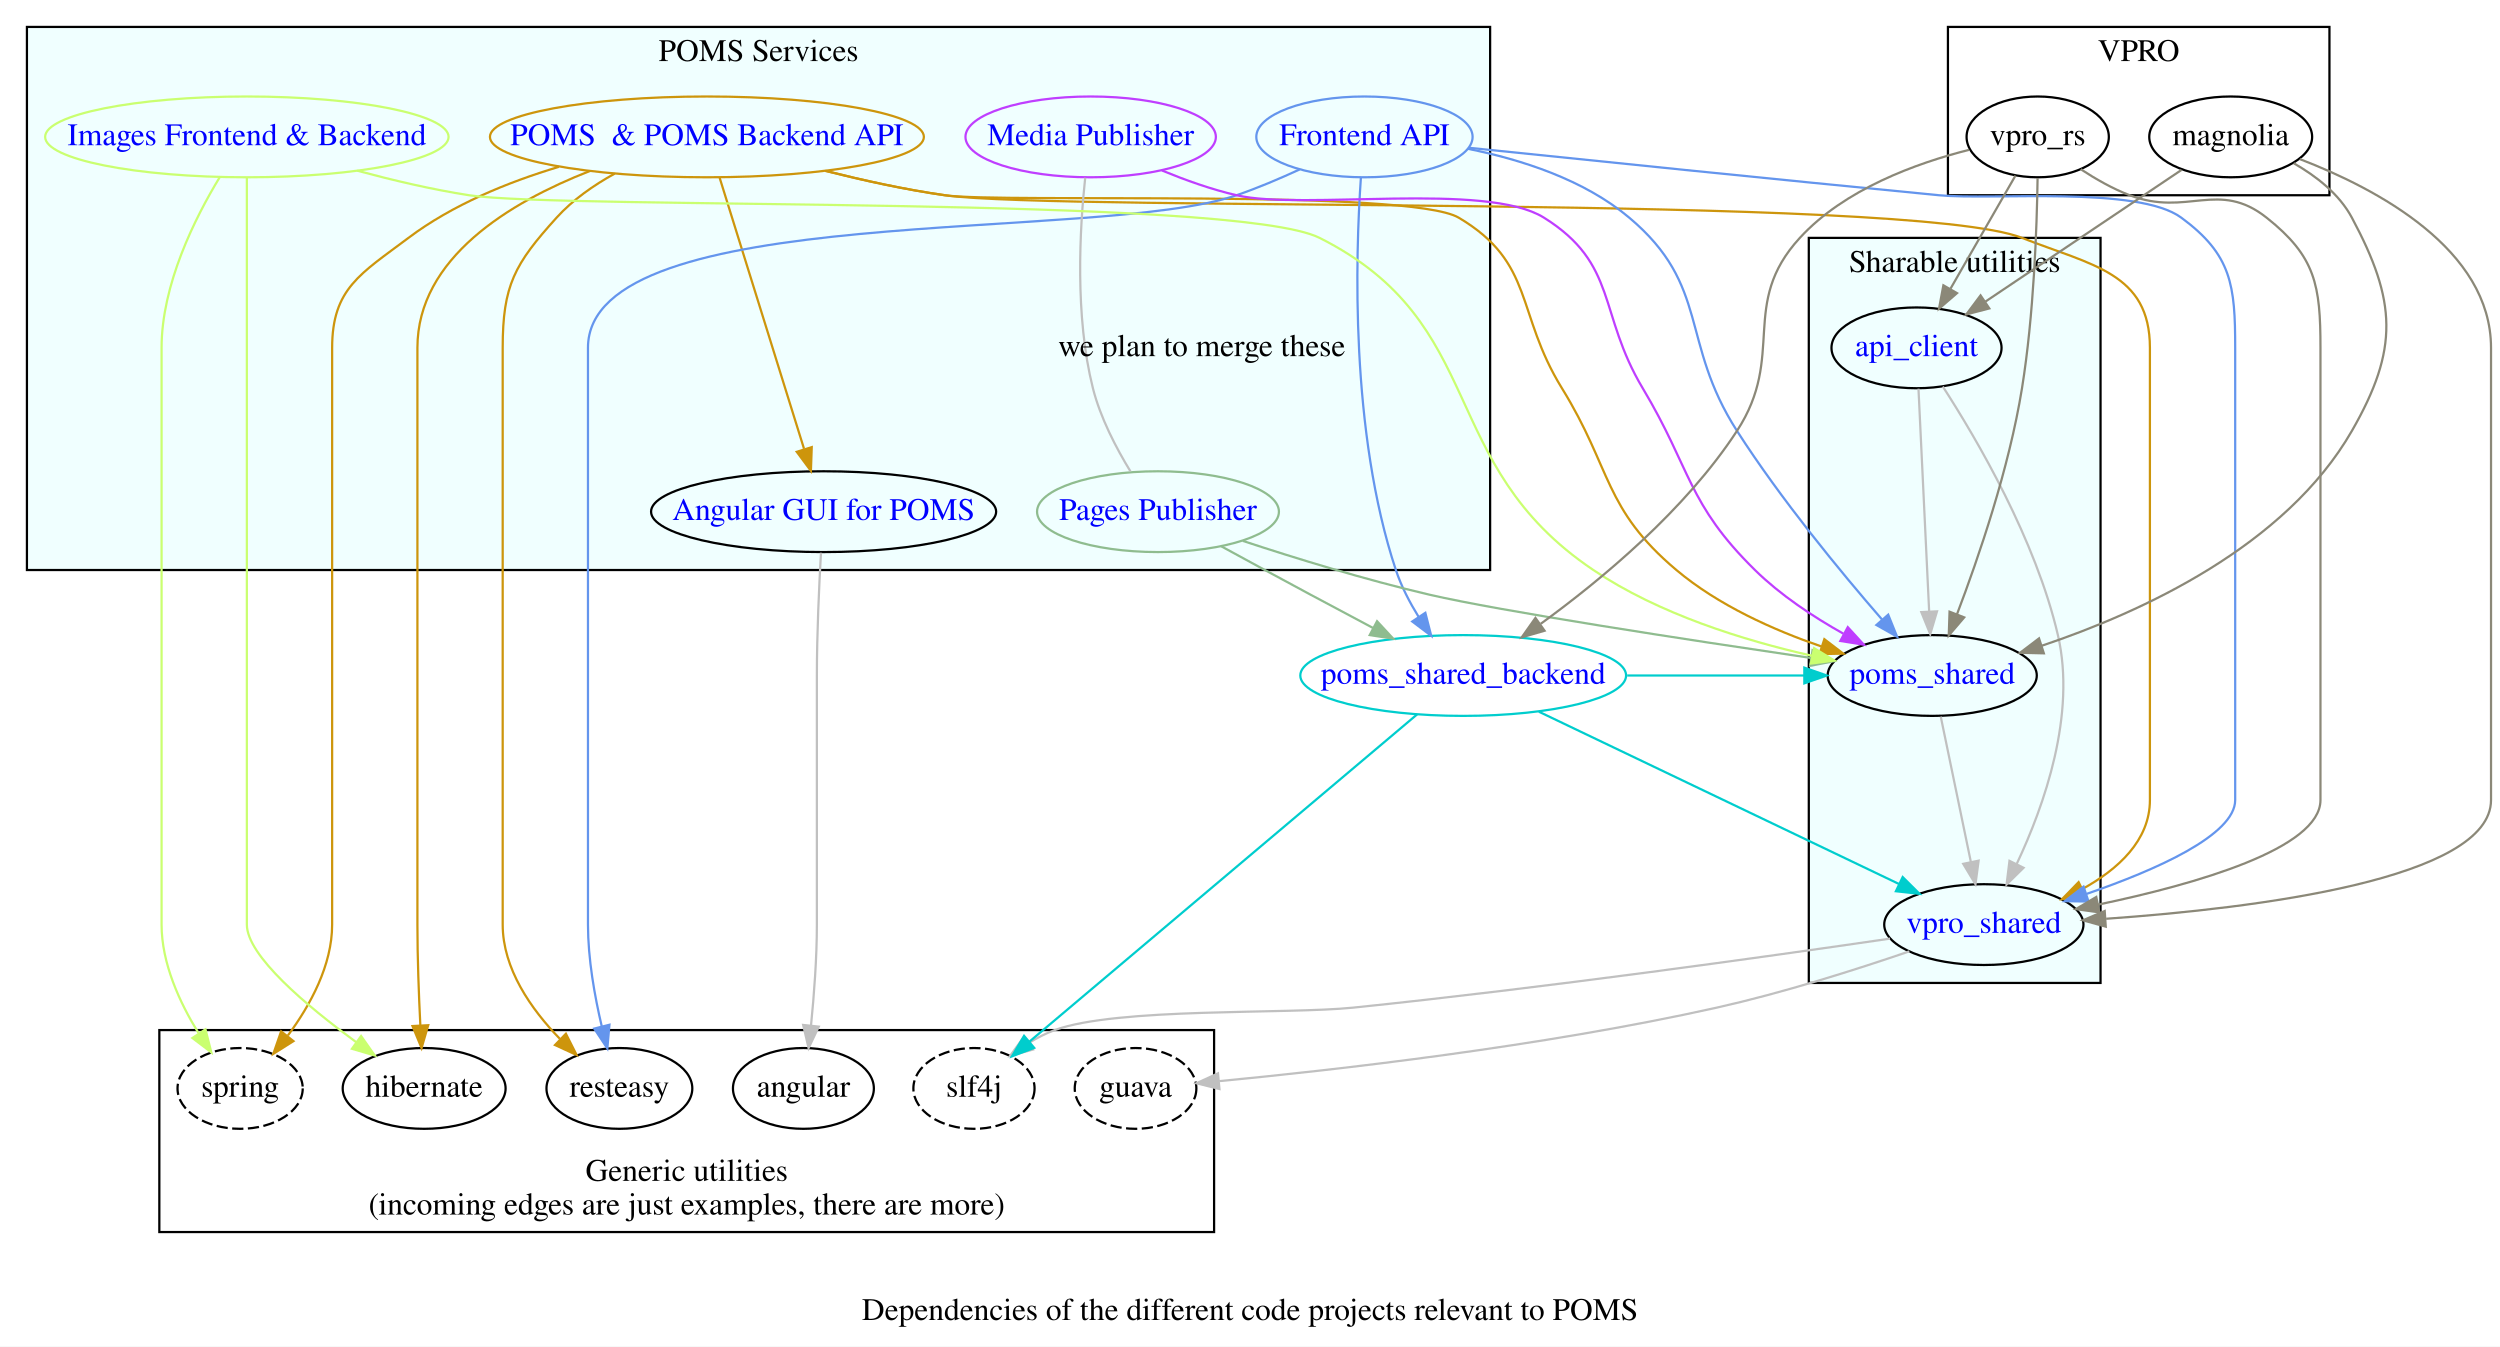
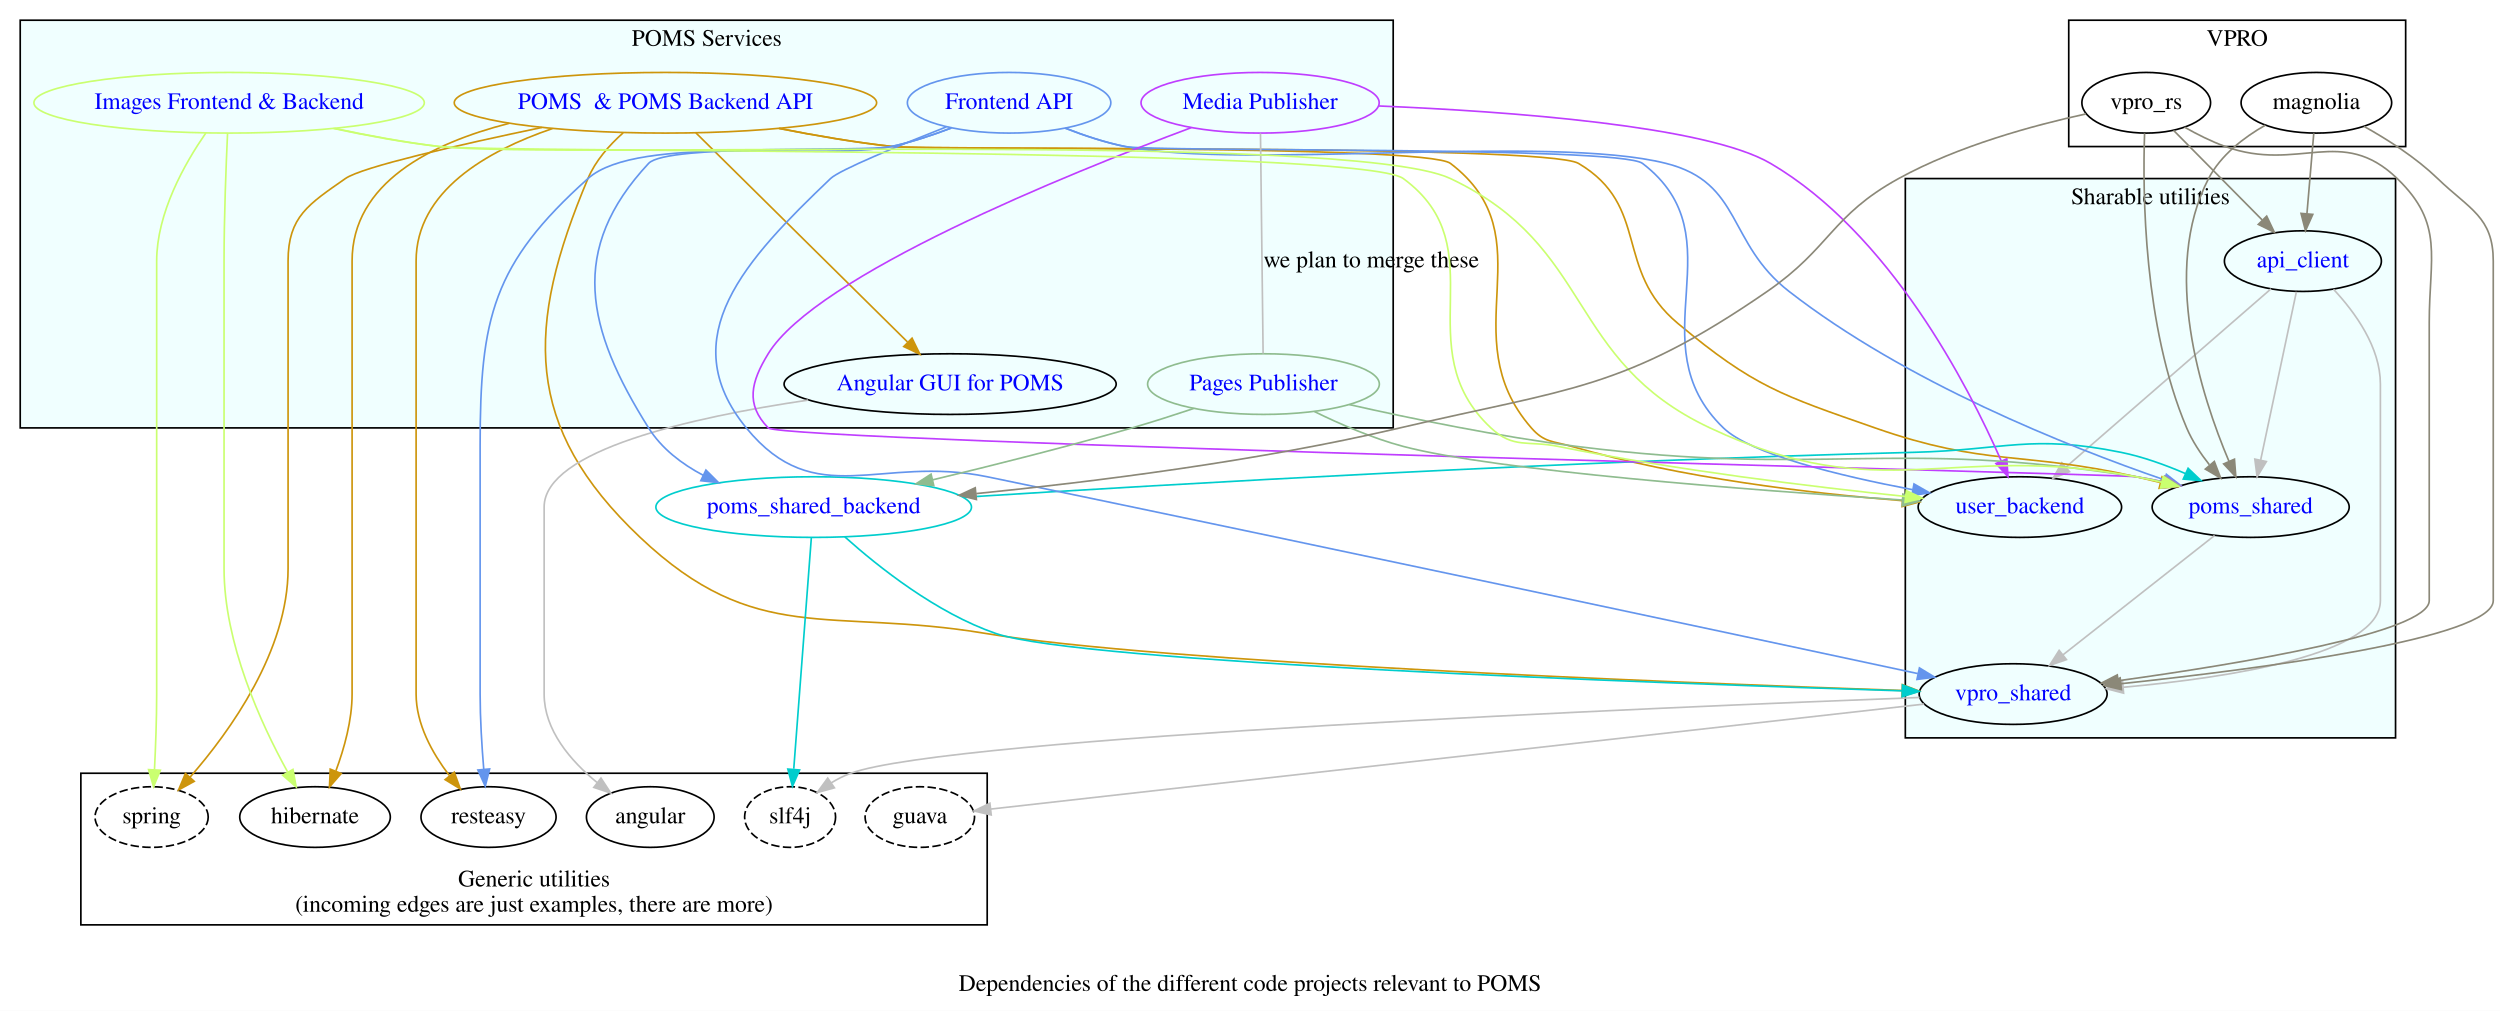
- <svg xmlns="http://www.w3.org/2000/svg" xmlns:xlink="http://www.w3.org/1999/xlink" width="1114pt" height="600pt" viewBox="0.00 0.00 1114.00 600.00">
+ <svg xmlns="http://www.w3.org/2000/svg" xmlns:xlink="http://www.w3.org/1999/xlink" width="1484pt" height="600pt" viewBox="0.00 0.00 1484.00 600.00">
  <g id="graph0" class="graph" transform="scale(1 1) rotate(0) translate(4 596)">
-     <polygon fill="#ffffff" stroke="transparent" points="-4,4 -4,-596 1110,-596 1110,4 -4,4" />
-     <text text-anchor="middle" x="553" y="-7.8" font-family="Times,serif" font-size="14.00" fill="#000000">  Dependencies of the different code projects relevant to POMS</text>
+     <polygon fill="#ffffff" stroke="transparent" points="-4,4 -4,-596 1480,-596 1480,4 -4,4" />
+     <text text-anchor="middle" x="738" y="-7.8" font-family="Times,serif" font-size="14.00" fill="#000000">  Dependencies of the different code projects relevant to POMS</text>
    <g id="clust1" class="cluster">
-       <polygon fill="none" stroke="#000000" points="67,-47 67,-137 537,-137 537,-47 67,-47" />
-       <text text-anchor="middle" x="302" y="-69.8" font-family="Times,serif" font-size="14.00" fill="#000000">Generic utilities</text>
-       <text text-anchor="middle" x="302" y="-54.8" font-family="Times,serif" font-size="14.00" fill="#000000">(incoming edges are just examples, there are more)</text>
+       <polygon fill="none" stroke="#000000" points="44,-47 44,-137 582,-137 582,-47 44,-47" />
+       <text text-anchor="middle" x="313" y="-69.8" font-family="Times,serif" font-size="14.00" fill="#000000">Generic utilities</text>
+       <text text-anchor="middle" x="313" y="-54.8" font-family="Times,serif" font-size="14.00" fill="#000000">(incoming edges are just examples, there are more)</text>
    </g>
    <g id="clust2" class="cluster">
-       <polygon fill="none" stroke="#000000" points="864,-509 864,-584 1034,-584 1034,-509 864,-509" />
-       <text text-anchor="middle" x="949" y="-568.8" font-family="Times,serif" font-size="14.00" fill="#000000">VPRO</text>
+       <polygon fill="none" stroke="#000000" points="1224,-509 1224,-584 1424,-584 1424,-509 1224,-509" />
+       <text text-anchor="middle" x="1324" y="-568.8" font-family="Times,serif" font-size="14.00" fill="#000000">VPRO</text>
    </g>
    <g id="clust3" class="cluster">
-       <polygon fill="#f0ffff" stroke="#000000" points="8,-342 8,-584 660,-584 660,-342 8,-342" />
-       <text text-anchor="middle" x="334" y="-568.8" font-family="Times,serif" font-size="14.00" fill="#000000">POMS Services</text>
+       <polygon fill="#f0ffff" stroke="#000000" points="8,-342 8,-584 823,-584 823,-342 8,-342" />
+       <text text-anchor="middle" x="415.5" y="-568.8" font-family="Times,serif" font-size="14.00" fill="#000000">POMS Services</text>
    </g>
    <g id="clust4" class="cluster">
-       <polygon fill="#f0ffff" stroke="#000000" points="802,-158 802,-490 932,-490 932,-158 802,-158" />
-       <text text-anchor="middle" x="867" y="-474.8" font-family="Times,serif" font-size="14.00" fill="#000000">Sharable utilities</text>
+       <polygon fill="#f0ffff" stroke="#000000" points="1127,-158 1127,-490 1418,-490 1418,-158 1127,-158" />
+       <text text-anchor="middle" x="1272.5" y="-474.8" font-family="Times,serif" font-size="14.00" fill="#000000">Sharable utilities</text>
    </g>
    <g id="node1" class="node">
      <g id="a_node1">
        <a xlink:href="https://github.com/vpro/vpro-shared" xlink:title="vpro_shared">
-           <ellipse fill="none" stroke="#000000" cx="880" cy="-184" rx="44.393" ry="18" />
-           <text text-anchor="middle" x="880" y="-180.3" font-family="Times,serif" font-size="14.00" fill="#0000ff">vpro_shared</text>
-         </a>
-       </g>
-     </g>
-     <g id="node11" class="node">
-       <ellipse fill="none" stroke="#000000" stroke-dasharray="5,2" cx="430" cy="-111" rx="27" ry="18" />
-       <text text-anchor="middle" x="430" y="-107.3" font-family="Times,serif" font-size="14.00" fill="#000000">slf4j</text>
+           <ellipse fill="none" stroke="#000000" cx="1191" cy="-184" rx="55.79" ry="18" />
+           <text text-anchor="middle" x="1191" y="-180.3" font-family="Times,serif" font-size="14.00" fill="#0000ff">vpro_shared</text>
+         </a>
+       </g>
+     </g>
+     <g id="node12" class="node">
+       <ellipse fill="none" stroke="#000000" stroke-dasharray="5,2" cx="465" cy="-111" rx="27" ry="18" />
+       <text text-anchor="middle" x="465" y="-107.3" font-family="Times,serif" font-size="14.00" fill="#000000">slf4j</text>
    </g>
    <g id="edge1" class="edge">
-       <path fill="none" stroke="#c0c0c0" d="M838.191,-177.752C783.374,-169.732 684.164,-155.802 599,-147 569.518,-143.953 493.839,-147.171 466,-137 462.008,-135.542 458.066,-133.506 454.338,-131.209" />
-       <polygon fill="#c0c0c0" stroke="#c0c0c0" points="456.32,-128.325 446.103,-125.524 452.344,-134.085 456.32,-128.325" />
-     </g>
-     <g id="node12" class="node">
-       <ellipse fill="none" stroke="#000000" stroke-dasharray="5,2" cx="502" cy="-111" rx="27.097" ry="18" />
-       <text text-anchor="middle" x="502" y="-107.3" font-family="Times,serif" font-size="14.00" fill="#000000">guava</text>
+       <path fill="none" stroke="#c0c0c0" d="M1135.458,-181.975C982.058,-176.134 559.967,-158.308 501,-137 497.003,-135.556 493.058,-133.528 489.328,-131.235" />
+       <polygon fill="#c0c0c0" stroke="#c0c0c0" points="491.311,-128.35 481.092,-125.552 487.336,-134.112 491.311,-128.35" />
+     </g>
+     <g id="node13" class="node">
+       <ellipse fill="none" stroke="#000000" stroke-dasharray="5,2" cx="542" cy="-111" rx="32.494" ry="18" />
+       <text text-anchor="middle" x="542" y="-107.3" font-family="Times,serif" font-size="14.00" fill="#000000">guava</text>
    </g>
    <g id="edge2" class="edge">
-       <path fill="none" stroke="#c0c0c0" d="M846.797,-172.075C823.145,-163.976 790.455,-153.58 761,-147 683.03,-129.582 589.865,-119.099 539.241,-114.248" />
-       <polygon fill="#c0c0c0" stroke="#c0c0c0" points="539.388,-110.746 529.105,-113.297 538.735,-117.716 539.388,-110.746" />
+       <path fill="none" stroke="#c0c0c0" d="M1138.165,-178.057C1012.571,-163.93 698.166,-128.566 584.144,-115.74" />
+       <polygon fill="#c0c0c0" stroke="#c0c0c0" points="584.391,-112.246 574.063,-114.606 583.609,-119.202 584.391,-112.246" />
    </g>
    <g id="node2" class="node">
      <g id="a_node2">
        <a xlink:href="https://github.com/npo-poms/poms-shared" xlink:title="poms_shared">
-           <ellipse fill="none" stroke="#000000" cx="857" cy="-295" rx="46.593" ry="18" />
-           <text text-anchor="middle" x="857" y="-291.3" font-family="Times,serif" font-size="14.00" fill="#0000ff">poms_shared</text>
+           <ellipse fill="none" stroke="#000000" cx="1332" cy="-295" rx="58.49" ry="18" />
+           <text text-anchor="middle" x="1332" y="-291.3" font-family="Times,serif" font-size="14.00" fill="#0000ff">poms_shared</text>
        </a>
      </g>
    </g>
    <g id="edge3" class="edge">
-       <path fill="none" stroke="#c0c0c0" d="M860.798,-276.671C864.449,-259.052 870.016,-232.184 874.217,-211.907" />
-       <polygon fill="#c0c0c0" stroke="#c0c0c0" points="877.671,-212.49 876.273,-201.988 870.816,-211.07 877.671,-212.49" />
+       <path fill="none" stroke="#c0c0c0" d="M1310.585,-278.142C1286.568,-259.234 1247.463,-228.45 1220.548,-207.261" />
+       <polygon fill="#c0c0c0" stroke="#c0c0c0" points="1222.639,-204.453 1212.616,-201.017 1218.309,-209.953 1222.639,-204.453" />
    </g>
    <g id="node3" class="node">
      <g id="a_node3">
        <a xlink:href="https://github.com/npo-poms/api-clients" xlink:title="api_client">
-           <ellipse fill="none" stroke="#000000" cx="850" cy="-441" rx="37.894" ry="18" />
-           <text text-anchor="middle" x="850" y="-437.3" font-family="Times,serif" font-size="14.00" fill="#0000ff">api_client</text>
-         </a>
-       </g>
-     </g>
-     <g id="edge15" class="edge">
-       <path fill="none" stroke="#c0c0c0" d="M861.717,-423.751C877.046,-400.036 903.118,-355.457 913,-313 921.225,-277.663 906.961,-237.167 894.692,-211.121" />
-       <polygon fill="#c0c0c0" stroke="#c0c0c0" points="897.7,-209.308 890.138,-201.887 891.422,-212.404 897.7,-209.308" />
-     </g>
-     <g id="edge16" class="edge">
-       <path fill="none" stroke="#c0c0c0" d="M850.872,-422.804C852.067,-397.887 854.224,-352.894 855.634,-323.488" />
-       <polygon fill="#c0c0c0" stroke="#c0c0c0" points="859.134,-323.581 856.117,-313.425 852.142,-323.246 859.134,-323.581" />
+           <ellipse fill="none" stroke="#000000" cx="1363" cy="-441" rx="46.593" ry="18" />
+           <text text-anchor="middle" x="1363" y="-437.3" font-family="Times,serif" font-size="14.00" fill="#0000ff">api_client</text>
+         </a>
+       </g>
+     </g>
+     <g id="edge18" class="edge">
+       <path fill="none" stroke="#c0c0c0" d="M1381.18,-424.262C1394.038,-410.539 1409,-389.871 1409,-368 1409,-368 1409,-368 1409,-239.5 1409,-207.665 1320.59,-193.869 1256.374,-188.047" />
+       <polygon fill="#c0c0c0" stroke="#c0c0c0" points="1256.556,-184.55 1246.292,-187.179 1255.956,-191.524 1256.556,-184.55" />
+     </g>
+     <g id="edge19" class="edge">
+       <path fill="none" stroke="#c0c0c0" d="M1359.137,-422.804C1353.817,-397.751 1344.188,-352.401 1337.947,-323.007" />
+       <polygon fill="#c0c0c0" stroke="#c0c0c0" points="1341.315,-322.021 1335.815,-312.966 1334.468,-323.475 1341.315,-322.021" />
+     </g>
+     <g id="node10" class="node">
+       <g id="a_node10">
+         <a xlink:href="https://subversion.vpro.nl/repo/nl/vpro/user" xlink:title="user_backend">
+           <ellipse fill="none" stroke="#000000" cx="1195" cy="-295" rx="60.389" ry="18" />
+           <text text-anchor="middle" x="1195" y="-291.3" font-family="Times,serif" font-size="14.00" fill="#0000ff">user_backend</text>
+         </a>
+       </g>
+     </g>
+     <g id="edge20" class="edge">
+       <path fill="none" stroke="#c0c0c0" d="M1344.055,-424.536C1314.343,-398.714 1256.651,-348.577 1222.41,-318.82" />
+       <polygon fill="#c0c0c0" stroke="#c0c0c0" points="1224.497,-315.998 1214.653,-312.08 1219.906,-321.281 1224.497,-315.998" />
    </g>
    <g id="node4" class="node">
      <g id="a_node4">
        <a xlink:href="https://subversion.vpro.nl/viewvc/nl/vpro/media" xlink:title="POMS  &amp; POMS Backend API">
-           <ellipse fill="none" stroke="#cd950c" cx="311" cy="-535" rx="96.683" ry="18" />
-           <text text-anchor="middle" x="311" y="-531.3" font-family="Times,serif" font-size="14.00" fill="#0000ff">POMS  &amp; POMS Backend API</text>
-         </a>
-       </g>
-     </g>
-     <g id="edge27" class="edge">
-       <path fill="none" stroke="#cd950c" d="M363.703,-519.861C380.588,-515.608 399.457,-511.473 417,-509 469.853,-501.549 847.331,-509.541 897,-490 928.088,-477.769 954,-474.407 954,-441 954,-441 954,-441 954,-239.5 954,-221.479 939.781,-208.592 923.808,-199.802" />
-       <polygon fill="#cd950c" stroke="#cd950c" points="925.345,-196.657 914.833,-195.333 922.225,-202.923 925.345,-196.657" />
-     </g>
-     <g id="edge28" class="edge">
-       <path fill="none" stroke="#cd950c" d="M363.98,-519.836C380.797,-515.609 399.556,-511.495 417,-509 442.212,-505.393 624.091,-511.987 646,-499 679.965,-478.867 671.258,-456.596 692,-423 714.348,-386.801 710.461,-369.405 743,-342 761.601,-326.334 786.142,-315.316 807.689,-307.907" />
-       <polygon fill="#cd950c" stroke="#cd950c" points="808.927,-311.184 817.346,-304.752 806.753,-304.53 808.927,-311.184" />
+           <ellipse fill="none" stroke="#cd950c" cx="391" cy="-535" rx="125.378" ry="18" />
+           <text text-anchor="middle" x="391" y="-531.3" font-family="Times,serif" font-size="14.00" fill="#0000ff">POMS  &amp; POMS Backend API</text>
+         </a>
+       </g>
+     </g>
+     <g id="edge32" class="edge">
+       <path fill="none" stroke="#cd950c" d="M365.886,-517.142C357.619,-509.781 349.419,-500.504 345,-490 307.906,-401.82 306.516,-342.753 376,-277 444.688,-212 487.718,-235.54 581,-220 684.008,-202.84 989.34,-190.782 1124.891,-186.128" />
+       <polygon fill="#cd950c" stroke="#cd950c" points="1125.258,-189.618 1135.133,-185.779 1125.02,-182.622 1125.258,-189.618" />
+     </g>
+     <g id="edge33" class="edge">
+       <path fill="none" stroke="#cd950c" d="M458.308,-519.764C479.823,-515.506 503.812,-511.392 526,-509 548.488,-506.575 913.546,-510.537 933,-499 975.75,-473.648 953.823,-435.825 992,-404 1037.204,-366.318 1053.443,-361.411 1109,-342 1175.162,-318.884 1195.634,-328.422 1264,-313 1268.668,-311.947 1273.501,-310.795 1278.338,-309.598" />
+       <polygon fill="#cd950c" stroke="#cd950c" points="1279.386,-312.943 1288.222,-307.097 1277.669,-306.157 1279.386,-312.943" />
    </g>
    <g id="node5" class="node">
      <g id="a_node5">
        <a xlink:href="https://subversion.vpro.nl/viewvc/nl/vpro/media-gui" xlink:title="Angular GUI for POMS">
-           <ellipse fill="none" stroke="#000000" cx="363" cy="-368" rx="76.887" ry="18" />
-           <text text-anchor="middle" x="363" y="-364.3" font-family="Times,serif" font-size="14.00" fill="#0000ff">Angular GUI for POMS</text>
-         </a>
-       </g>
-     </g>
-     <g id="edge29" class="edge">
-       <path fill="none" stroke="#cd950c" d="M316.664,-516.81C325.729,-487.698 343.562,-430.426 354.267,-396.046" />
-       <polygon fill="#cd950c" stroke="#cd950c" points="357.712,-396.756 357.343,-386.167 351.028,-394.675 357.712,-396.756" />
-     </g>
-     <g id="node13" class="node">
-       <ellipse fill="none" stroke="#000000" stroke-dasharray="5,2" cx="103" cy="-111" rx="27.895" ry="18" />
-       <text text-anchor="middle" x="103" y="-107.3" font-family="Times,serif" font-size="14.00" fill="#000000">spring</text>
-     </g>
-     <g id="edge30" class="edge">
-       <path fill="none" stroke="#cd950c" d="M245.064,-521.668C222.276,-514.833 197.573,-504.733 178,-490 156.822,-474.059 144,-467.507 144,-441 144,-441 144,-441 144,-184 144,-165.876 134.274,-148.089 124.296,-134.611" />
-       <polygon fill="#cd950c" stroke="#cd950c" points="126.756,-132.08 117.802,-126.415 121.269,-136.427 126.756,-132.08" />
+           <ellipse fill="none" stroke="#000000" cx="560" cy="-368" rx="98.583" ry="18" />
+           <text text-anchor="middle" x="560" y="-364.3" font-family="Times,serif" font-size="14.00" fill="#0000ff">Angular GUI for POMS</text>
+         </a>
+       </g>
+     </g>
+     <g id="edge34" class="edge">
+       <path fill="none" stroke="#cd950c" d="M409.086,-517.128C439.327,-487.245 500.224,-427.068 534.7,-393.001" />
+       <polygon fill="#cd950c" stroke="#cd950c" points="537.391,-395.262 542.044,-385.743 532.471,-390.283 537.391,-395.262" />
+     </g>
+     <g id="edge35" class="edge">
+       <path fill="none" stroke="#cd950c" d="M458.662,-519.771C480.088,-515.541 503.937,-511.442 526,-509 544.286,-506.976 842.378,-510.165 857,-499 914.992,-454.717 856.949,-396.911 905,-342 912.727,-333.17 917.73,-334.267 929,-331 993.966,-312.168 1070.772,-303.118 1125.108,-298.811" />
+       <polygon fill="#cd950c" stroke="#cd950c" points="1125.618,-302.283 1135.325,-298.036 1125.089,-295.303 1125.618,-302.283" />
    </g>
    <g id="node14" class="node">
-       <ellipse fill="none" stroke="#000000" cx="272" cy="-111" rx="32.494" ry="18" />
-       <text text-anchor="middle" x="272" y="-107.3" font-family="Times,serif" font-size="14.00" fill="#000000">resteasy</text>
-     </g>
-     <g id="edge31" class="edge">
-       <path fill="none" stroke="#cd950c" d="M269.934,-518.654C260.514,-513.452 251.173,-506.934 244,-499 225.291,-478.306 220,-468.897 220,-441 220,-441 220,-441 220,-184 220,-164.359 232.642,-146.339 245.46,-133.117" />
-       <polygon fill="#cd950c" stroke="#cd950c" points="248.164,-135.371 252.932,-125.91 243.305,-130.332 248.164,-135.371" />
+       <ellipse fill="none" stroke="#000000" stroke-dasharray="5,2" cx="86" cy="-111" rx="33.595" ry="18" />
+       <text text-anchor="middle" x="86" y="-107.3" font-family="Times,serif" font-size="14.00" fill="#000000">spring</text>
+     </g>
+     <g id="edge36" class="edge">
+       <path fill="none" stroke="#cd950c" d="M317.645,-520.341C268.437,-510.045 210.871,-496.921 201,-490 179.296,-474.783 167,-467.507 167,-441 167,-441 167,-441 167,-258.5 167,-209.84 132.712,-162.061 108.753,-134.614" />
+       <polygon fill="#cd950c" stroke="#cd950c" points="111.289,-132.2 102.003,-127.099 106.082,-136.878 111.289,-132.2" />
    </g>
    <g id="node15" class="node">
-       <ellipse fill="none" stroke="#000000" cx="185" cy="-111" rx="36.294" ry="18" />
-       <text text-anchor="middle" x="185" y="-107.3" font-family="Times,serif" font-size="14.00" fill="#000000">hibernate</text>
-     </g>
-     <g id="edge32" class="edge">
-       <path fill="none" stroke="#cd950c" d="M258.903,-519.826C223.1,-505.83 182,-481.042 182,-441 182,-441 182,-441 182,-184 182,-169.187 182.624,-152.698 183.303,-139.144" />
-       <polygon fill="#cd950c" stroke="#cd950c" points="186.807,-139.165 183.849,-128.992 179.817,-138.789 186.807,-139.165" />
+       <ellipse fill="none" stroke="#000000" cx="286" cy="-111" rx="40.094" ry="18" />
+       <text text-anchor="middle" x="286" y="-107.3" font-family="Times,serif" font-size="14.00" fill="#000000">resteasy</text>
+     </g>
+     <g id="edge37" class="edge">
+       <path fill="none" stroke="#cd950c" d="M323.928,-519.688C284.769,-506.339 243,-482.397 243,-441 243,-441 243,-441 243,-184 243,-166.263 252.541,-149.039 262.634,-135.779" />
+       <polygon fill="#cd950c" stroke="#cd950c" points="265.639,-137.633 269.252,-127.673 260.217,-133.206 265.639,-137.633" />
    </g>
    <g id="node16" class="node">
-       <ellipse fill="none" stroke="#000000" cx="354" cy="-111" rx="31.396" ry="18" />
-       <text text-anchor="middle" x="354" y="-107.3" font-family="Times,serif" font-size="14.00" fill="#000000">angular</text>
-     </g>
-     <g id="edge33" class="edge">
-       <path fill="none" stroke="#c0c0c0" d="M361.832,-349.708C360.989,-334.948 360,-313.646 360,-295 360,-295 360,-295 360,-184 360,-169.15 358.751,-152.657 357.393,-139.111" />
-       <polygon fill="#c0c0c0" stroke="#c0c0c0" points="360.852,-138.535 356.303,-128.966 353.892,-139.283 360.852,-138.535" />
+       <ellipse fill="none" stroke="#000000" cx="183" cy="-111" rx="44.693" ry="18" />
+       <text text-anchor="middle" x="183" y="-107.3" font-family="Times,serif" font-size="14.00" fill="#000000">hibernate</text>
+     </g>
+     <g id="edge38" class="edge">
+       <path fill="none" stroke="#cd950c" d="M298.272,-522.804C251.682,-510.904 205,-487.402 205,-441 205,-441 205,-441 205,-184 205,-168.494 200.394,-151.894 195.397,-138.448" />
+       <polygon fill="#cd950c" stroke="#cd950c" points="198.524,-136.842 191.569,-128.85 192.022,-139.435 198.524,-136.842" />
+     </g>
+     <g id="node17" class="node">
+       <ellipse fill="none" stroke="#000000" cx="382" cy="-111" rx="37.894" ry="18" />
+       <text text-anchor="middle" x="382" y="-107.3" font-family="Times,serif" font-size="14.00" fill="#000000">angular</text>
+     </g>
+     <g id="edge39" class="edge">
+       <path fill="none" stroke="#c0c0c0" d="M475.71,-358.5C406.212,-348.242 319,-328.663 319,-295 319,-295 319,-295 319,-184 319,-162.616 334.685,-144.398 350.402,-131.509" />
+       <polygon fill="#c0c0c0" stroke="#c0c0c0" points="352.736,-134.13 358.541,-125.267 348.476,-128.576 352.736,-134.13" />
    </g>
    <g id="node6" class="node">
      <g id="a_node6">
        <a xlink:href="https://subversion.vpro.nl/viewvc/nl/publiekeomroep/poms-shared-backend/" xlink:title="poms_shared_backend">
-           <ellipse fill="none" stroke="#00cdcd" cx="648" cy="-295" rx="72.588" ry="18" />
-           <text text-anchor="middle" x="648" y="-291.3" font-family="Times,serif" font-size="14.00" fill="#0000ff">poms_shared_backend</text>
+           <ellipse fill="none" stroke="#00cdcd" cx="479" cy="-295" rx="93.683" ry="18" />
+           <text text-anchor="middle" x="479" y="-291.3" font-family="Times,serif" font-size="14.00" fill="#0000ff">poms_shared_backend</text>
        </a>
      </g>
    </g>
    <g id="edge4" class="edge">
-       <path fill="none" stroke="#00cdcd" d="M681.735,-278.86C724.442,-258.426 797.8,-223.328 842.307,-202.034" />
-       <polygon fill="#00cdcd" stroke="#00cdcd" points="843.835,-205.183 851.345,-197.71 840.814,-198.869 843.835,-205.183" />
+       <path fill="none" stroke="#00cdcd" d="M497.482,-277.317C517.668,-259.25 551.838,-232.172 587,-220 636.743,-202.78 978.866,-190.456 1125.027,-185.918" />
+       <polygon fill="#00cdcd" stroke="#00cdcd" points="1125.318,-189.411 1135.205,-185.605 1125.102,-182.414 1125.318,-189.411" />
    </g>
    <g id="edge5" class="edge">
-       <path fill="none" stroke="#00cdcd" d="M721.068,-295C747.356,-295 773.645,-295 799.933,-295" />
-       <polygon fill="#00cdcd" stroke="#00cdcd" points="800.008,-298.5 810.008,-295 800.008,-291.5 800.008,-298.5" />
+       <path fill="none" stroke="#00cdcd" d="M567.669,-300.814C693.218,-308.726 930.018,-322.477 1132,-327.5 1186.65,-328.859 1201.42,-338.344 1255,-327.5 1267.905,-324.888 1281.336,-320.044 1293.298,-314.879" />
+       <polygon fill="#00cdcd" stroke="#00cdcd" points="1294.867,-318.011 1302.539,-310.705 1291.985,-311.632 1294.867,-318.011" />
    </g>
    <g id="edge6" class="edge">
-       <path fill="none" stroke="#00cdcd" d="M627.491,-277.69C587.263,-243.736 498.153,-168.524 454.738,-131.88" />
-       <polygon fill="#00cdcd" stroke="#00cdcd" points="456.838,-129.072 446.939,-125.297 452.323,-134.422 456.838,-129.072" />
+       <path fill="none" stroke="#00cdcd" d="M477.606,-276.685C475.164,-244.584 470.094,-177.945 467.182,-139.682" />
+       <polygon fill="#00cdcd" stroke="#00cdcd" points="470.637,-138.947 466.388,-129.241 463.657,-139.478 470.637,-138.947" />
    </g>
    <g id="node7" class="node">
      <g id="a_node7">
        <a xlink:href="https://subversion.vpro.nl/viewvc/nl/vpro/api/" xlink:title="Frontend API">
-           <ellipse fill="none" stroke="#6495ed" cx="604" cy="-535" rx="48.192" ry="18" />
-           <text text-anchor="middle" x="604" y="-531.3" font-family="Times,serif" font-size="14.00" fill="#0000ff">Frontend API</text>
+           <ellipse fill="none" stroke="#6495ed" cx="595" cy="-535" rx="60.389" ry="18" />
+           <text text-anchor="middle" x="595" y="-531.3" font-family="Times,serif" font-size="14.00" fill="#0000ff">Frontend API</text>
        </a>
      </g>
    </g>
    <g id="edge7" class="edge">
-       <path fill="none" stroke="#6495ed" d="M650.702,-530.131C702.01,-524.811 786.857,-516.1 860,-509 883.99,-506.671 948.601,-513.305 968,-499 990.453,-482.443 992,-468.897 992,-441 992,-441 992,-441 992,-239.5 992,-223.933 956.822,-208.382 925.895,-197.719" />
-       <polygon fill="#6495ed" stroke="#6495ed" points="926.648,-194.281 916.054,-194.435 924.432,-200.921 926.648,-194.281" />
+       <path fill="none" stroke="#6495ed" d="M557.749,-520.682C529.412,-509.542 494.387,-495.142 489,-490 438.773,-442.065 395.054,-395.752 439,-342 480.046,-291.794 518.501,-326.164 582,-313 785.498,-270.814 1026.9,-219.218 1134.44,-196.151" />
+       <polygon fill="#6495ed" stroke="#6495ed" points="1135.38,-199.53 1144.423,-194.01 1133.911,-192.685 1135.38,-199.53" />
    </g>
    <g id="edge8" class="edge">
-       <path fill="none" stroke="#6495ed" d="M650.133,-529.681C673.815,-524.935 701.843,-515.962 722,-499 758.196,-468.542 744.443,-443.808 770,-404 789.602,-373.467 816.067,-341.33 834.643,-319.93" />
-       <polygon fill="#6495ed" stroke="#6495ed" points="837.388,-322.108 841.345,-312.279 832.123,-317.495 837.388,-322.108" />
+       <path fill="none" stroke="#6495ed" d="M628.391,-519.891C639.493,-515.556 652.071,-511.365 664,-509 734.005,-495.119 915.805,-516.476 985,-499 1030.41,-487.531 1021.007,-451.724 1058,-423 1127.192,-369.274 1222.581,-331.208 1280.628,-311.211" />
+       <polygon fill="#6495ed" stroke="#6495ed" points="1281.972,-314.452 1290.315,-307.923 1279.721,-307.823 1281.972,-314.452" />
    </g>
    <g id="edge9" class="edge">
-       <path fill="none" stroke="#6495ed" d="M602.418,-516.869C599.996,-481.986 597.588,-403.542 618,-342 620.389,-334.799 624.126,-327.602 628.163,-321.081" />
-       <polygon fill="#6495ed" stroke="#6495ed" points="631.133,-322.937 633.756,-312.672 625.304,-319.061 631.133,-322.937" />
+       <path fill="none" stroke="#6495ed" d="M560.693,-520.029C549.514,-515.758 536.912,-511.57 525,-509 509.322,-505.618 391.941,-510.727 381,-499 333.399,-447.979 343.828,-401.053 381,-342 388.718,-329.739 400.622,-320.604 413.507,-313.825" />
+       <polygon fill="#6495ed" stroke="#6495ed" points="415.036,-316.973 422.544,-309.497 412.013,-310.659 415.036,-316.973" />
    </g>
    <g id="edge10" class="edge">
-       <path fill="none" stroke="#6495ed" d="M575.158,-520.512C566.275,-516.414 556.365,-512.203 547,-509 484.574,-487.651 258,-506.976 258,-441 258,-441 258,-441 258,-184 258,-168.781 260.971,-152.091 264.176,-138.516" />
-       <polygon fill="#6495ed" stroke="#6495ed" points="267.57,-139.37 266.627,-128.817 260.784,-137.655 267.57,-139.37" />
+       <path fill="none" stroke="#6495ed" d="M628.394,-519.901C639.496,-515.566 652.073,-511.374 664,-509 680.736,-505.669 957.45,-509.372 971,-499 1028.94,-454.649 966.491,-392.664 1019,-342 1035.206,-326.364 1087.844,-313.58 1131.367,-305.313" />
+       <polygon fill="#6495ed" stroke="#6495ed" points="1132.154,-308.727 1141.35,-303.465 1130.88,-301.844 1132.154,-308.727" />
+     </g>
+     <g id="edge11" class="edge">
+       <path fill="none" stroke="#6495ed" d="M560.696,-520.016C549.517,-515.744 536.914,-511.559 525,-509 485.675,-500.554 374.957,-516.841 345,-490 288.419,-439.304 281,-407.47 281,-331.5 281,-331.5 281,-331.5 281,-184 281,-169.265 282.026,-152.896 283.149,-139.399" />
+       <polygon fill="#6495ed" stroke="#6495ed" points="286.65,-139.548 284.053,-129.277 279.678,-138.926 286.65,-139.548" />
    </g>
    <g id="node8" class="node">
      <g id="a_node8">
        <a xlink:href="https://subversion.vpro.nl/viewvc/nl/publiekeomroep/npo-publish/" xlink:title="Media Publisher">
-           <ellipse fill="none" stroke="#bf3eff" cx="482" cy="-535" rx="55.79" ry="18" />
-           <text text-anchor="middle" x="482" y="-531.3" font-family="Times,serif" font-size="14.00" fill="#0000ff">Media Publisher</text>
-         </a>
-       </g>
-     </g>
-     <g id="edge13" class="edge">
-       <path fill="none" stroke="#bf3eff" d="M513.771,-520.027C524.147,-515.755 535.867,-511.568 547,-509 576.745,-502.139 658.128,-515.2 684,-499 717.08,-478.286 707.97,-456.498 728,-423 749.712,-386.69 747.841,-371.67 778,-342 789.369,-330.815 803.901,-321.2 817.394,-313.634" />
-       <polygon fill="#bf3eff" stroke="#bf3eff" points="819.367,-316.547 826.518,-308.729 816.052,-310.382 819.367,-316.547" />
+           <ellipse fill="none" stroke="#bf3eff" cx="744" cy="-535" rx="70.688" ry="18" />
+           <text text-anchor="middle" x="744" y="-531.3" font-family="Times,serif" font-size="14.00" fill="#0000ff">Media Publisher</text>
+         </a>
+       </g>
+     </g>
+     <g id="edge15" class="edge">
+       <path fill="none" stroke="#bf3eff" d="M703.152,-520.241C629.736,-492.794 480.459,-432.472 452,-386 441.787,-369.323 438.421,-356.072 452,-342 459.836,-333.879 1252.837,-314.656 1264,-313 1269.361,-312.205 1274.906,-311.145 1280.411,-309.935" />
+       <polygon fill="#bf3eff" stroke="#bf3eff" points="1281.297,-313.322 1290.227,-307.622 1279.691,-306.509 1281.297,-313.322" />
    </g>
    <g id="node9" class="node">
      <g id="a_node9">
        <a xlink:href="https://subversion.vpro.nl/viewvc/nl/vpro/pages-publish/" xlink:title="Pages Publisher">
-           <ellipse fill="none" stroke="#8fbc8f" cx="512" cy="-368" rx="53.891" ry="18" />
-           <text text-anchor="middle" x="512" y="-364.3" font-family="Times,serif" font-size="14.00" fill="#0000ff">Pages Publisher</text>
-         </a>
-       </g>
+           <ellipse fill="none" stroke="#8fbc8f" cx="746" cy="-368" rx="68.788" ry="18" />
+           <text text-anchor="middle" x="746" y="-364.3" font-family="Times,serif" font-size="14.00" fill="#0000ff">Pages Publisher</text>
+         </a>
+       </g>
+     </g>
+     <g id="edge17" class="edge">
+       <path fill="none" stroke="#c0c0c0" d="M744.218,-516.81C744.603,-484.686 745.398,-418.275 745.782,-386.167" />
+       <text text-anchor="middle" x="810" y="-437.3" font-family="Times,serif" font-size="14.00" fill="#000000">we plan to merge these</text>
+     </g>
+     <g id="edge16" class="edge">
+       <path fill="none" stroke="#bf3eff" d="M814.57,-533.09C891.532,-529.887 1008.851,-521.389 1047,-499 1117.666,-457.528 1164.14,-367.574 1184.003,-322.256" />
+       <polygon fill="#bf3eff" stroke="#bf3eff" points="1187.231,-323.609 1187.945,-313.038 1180.795,-320.857 1187.231,-323.609" />
+     </g>
+     <g id="edge12" class="edge">
+       <path fill="none" stroke="#8fbc8f" d="M796.997,-355.82C834.193,-347.435 885.94,-336.8 932,-331 1078.614,-312.538 1118.033,-336.027 1264,-313 1269.146,-312.188 1274.464,-311.147 1279.756,-309.976" />
+       <polygon fill="#8fbc8f" stroke="#8fbc8f" points="1280.919,-313.297 1289.845,-307.589 1279.308,-306.485 1280.919,-313.297" />
+     </g>
+     <g id="edge13" class="edge">
+       <path fill="none" stroke="#8fbc8f" d="M704.494,-353.497C692.754,-349.577 679.925,-345.465 668,-342 629.12,-330.704 585.262,-319.693 549.589,-311.171" />
+       <polygon fill="#8fbc8f" stroke="#8fbc8f" points="550.293,-307.741 539.755,-308.835 548.676,-314.552 550.293,-307.741" />
    </g>
    <g id="edge14" class="edge">
-       <path fill="none" stroke="#c0c0c0" d="M479.568,-516.821C477.153,-494.383 474.868,-455.241 483,-423 486.327,-409.812 493.404,-396.282 499.734,-385.942" />
-       <text text-anchor="middle" x="531.5" y="-437.3" font-family="Times,serif" font-size="14.00" fill="#000000">we plan to merge these</text>
-     </g>
-     <g id="edge11" class="edge">
-       <path fill="none" stroke="#8fbc8f" d="M549.784,-354.981C573.467,-347.188 604.754,-337.556 633,-331 664.424,-323.707 747.345,-311.008 802.995,-302.807" />
-       <polygon fill="#8fbc8f" stroke="#8fbc8f" points="803.665,-306.246 813.05,-301.33 802.648,-299.32 803.665,-306.246" />
-     </g>
-     <g id="edge12" class="edge">
-       <path fill="none" stroke="#8fbc8f" d="M540.083,-352.627C552.325,-345.949 566.855,-338.055 580,-331 589.004,-326.167 598.699,-321.008 607.868,-316.149" />
-       <polygon fill="#8fbc8f" stroke="#8fbc8f" points="609.615,-319.185 616.816,-311.413 606.34,-312.998 609.615,-319.185" />
-     </g>
-     <g id="node10" class="node">
-       <g id="a_node10">
+       <path fill="none" stroke="#8fbc8f" d="M776.276,-351.678C791.64,-344.135 810.851,-335.803 829,-331 883.159,-316.668 1035.051,-305.069 1125.236,-299.19" />
+       <polygon fill="#8fbc8f" stroke="#8fbc8f" points="1125.625,-302.672 1135.379,-298.536 1125.174,-295.687 1125.625,-302.672" />
+     </g>
+     <g id="node11" class="node">
+       <g id="a_node11">
        <a xlink:href="https://subversion.vpro.nl/viewvc/nl/vpro/images/" xlink:title="Images Frontend &amp; Backend">
-           <ellipse fill="none" stroke="#caff70" cx="106" cy="-535" rx="89.885" ry="18" />
-           <text text-anchor="middle" x="106" y="-531.3" font-family="Times,serif" font-size="14.00" fill="#0000ff">Images Frontend &amp; Backend</text>
-         </a>
-       </g>
-     </g>
-     <g id="edge17" class="edge">
-       <path fill="none" stroke="#caff70" d="M155.18,-519.941C170.948,-515.693 188.58,-511.54 205,-509 246.668,-502.555 546.327,-508.935 584,-490 660.166,-451.717 635.241,-389.539 706,-342 735.178,-322.397 772.937,-310.647 803.398,-303.797" />
-       <polygon fill="#caff70" stroke="#caff70" points="804.376,-307.167 813.425,-301.657 802.915,-300.321 804.376,-307.167" />
-     </g>
-     <g id="edge18" class="edge">
-       <path fill="none" stroke="#caff70" d="M93.977,-517.139C82.844,-498.842 68,-469.164 68,-441 68,-441 68,-441 68,-184 68,-166.756 76.039,-149.274 84.411,-135.742" />
-       <polygon fill="#caff70" stroke="#caff70" points="87.56,-137.326 90.166,-127.057 81.725,-133.46 87.56,-137.326" />
-     </g>
-     <g id="edge19" class="edge">
-       <path fill="none" stroke="#caff70" d="M106,-516.98C106,-498.058 106,-467.438 106,-441 106,-441 106,-441 106,-184 106,-170.173 132.433,-147.917 154.72,-131.609" />
-       <polygon fill="#caff70" stroke="#caff70" points="156.904,-134.35 162.994,-125.681 152.827,-128.66 156.904,-134.35" />
-     </g>
-     <g id="node17" class="node">
-       <ellipse fill="none" stroke="#000000" cx="990" cy="-535" rx="36.294" ry="18" />
-       <text text-anchor="middle" x="990" y="-531.3" font-family="Times,serif" font-size="14.00" fill="#000000">magnolia</text>
-     </g>
-     <g id="edge20" class="edge">
-       <path fill="none" stroke="#8b8878" d="M1020.781,-525.105C1055.147,-511.9 1106,-484.936 1106,-441 1106,-441 1106,-441 1106,-239.5 1106,-204.314 1001.375,-191.315 934.499,-186.601" />
-       <polygon fill="#8b8878" stroke="#8b8878" points="934.321,-183.082 924.112,-185.913 933.859,-190.066 934.321,-183.082" />
+           <ellipse fill="none" stroke="#caff70" cx="132" cy="-535" rx="115.88" ry="18" />
+           <text text-anchor="middle" x="132" y="-531.3" font-family="Times,serif" font-size="14.00" fill="#0000ff">Images Frontend &amp; Backend</text>
+         </a>
+       </g>
    </g>
    <g id="edge21" class="edge">
-       <path fill="none" stroke="#8b8878" d="M1018.088,-523.251C1028.138,-517.512 1038.364,-509.53 1044,-499 1063.923,-461.774 1065.035,-440.609 1044,-404 1014.524,-352.7 950.57,-323.272 905.698,-308.216" />
-       <polygon fill="#8b8878" stroke="#8b8878" points="906.742,-304.875 896.15,-305.131 904.59,-311.536 906.742,-304.875" />
+       <path fill="none" stroke="#caff70" d="M193.942,-519.742C213.942,-515.455 236.295,-511.33 257,-509 323.282,-501.54 796.701,-518.513 857,-490 942.817,-449.42 925.107,-382.419 1011,-342 1113.409,-293.809 1152.781,-333.98 1264,-313 1268.973,-312.062 1274.117,-310.956 1279.248,-309.761" />
+       <polygon fill="#caff70" stroke="#caff70" points="1280.16,-313.141 1289.047,-307.374 1278.503,-306.34 1280.16,-313.141" />
    </g>
    <g id="edge22" class="edge">
-       <path fill="none" stroke="#8b8878" d="M968.125,-520.312C944.633,-504.539 907.126,-479.356 880.688,-461.605" />
-       <polygon fill="#8b8878" stroke="#8b8878" points="882.437,-458.563 872.183,-455.895 878.535,-464.375 882.437,-458.563" />
+       <path fill="none" stroke="#caff70" d="M194.602,-519.781C214.439,-515.552 236.532,-511.45 257,-509 288.57,-505.221 803.366,-508.811 829,-490 885.209,-448.753 830.017,-389.556 881,-342 894.483,-329.423 902.928,-334.654 921,-331 990.616,-316.924 1071.342,-307.089 1127.051,-301.298" />
+       <polygon fill="#caff70" stroke="#caff70" points="1127.562,-304.764 1137.153,-300.263 1126.848,-297.8 1127.562,-304.764" />
+     </g>
+     <g id="edge23" class="edge">
+       <path fill="none" stroke="#caff70" d="M118.158,-517.03C105.588,-498.885 89,-469.534 89,-441 89,-441 89,-441 89,-184 89,-169.187 88.376,-152.698 87.697,-139.144" />
+       <polygon fill="#caff70" stroke="#caff70" points="91.183,-138.789 87.151,-128.992 84.193,-139.165 91.183,-138.789" />
+     </g>
+     <g id="edge24" class="edge">
+       <path fill="none" stroke="#caff70" d="M131.084,-516.985C130.201,-498.067 129,-467.451 129,-441 129,-441 129,-441 129,-258.5 129,-214.155 150.79,-166.63 166.686,-137.859" />
+       <polygon fill="#caff70" stroke="#caff70" points="169.907,-139.275 171.811,-128.853 163.823,-135.813 169.907,-139.275" />
    </g>
    <g id="node18" class="node">
-       <ellipse fill="none" stroke="#000000" cx="904" cy="-535" rx="31.695" ry="18" />
-       <text text-anchor="middle" x="904" y="-531.3" font-family="Times,serif" font-size="14.00" fill="#000000">vpro_rs</text>
-     </g>
-     <g id="edge23" class="edge">
-       <path fill="none" stroke="#8b8878" d="M923.166,-520.601C929.782,-516.255 937.438,-511.879 945,-509 970.675,-499.224 984.474,-516.071 1006,-499 1027.859,-481.666 1030,-468.897 1030,-441 1030,-441 1030,-441 1030,-239.5 1030,-217.861 974.4,-201.999 930.901,-192.9" />
-       <polygon fill="#8b8878" stroke="#8b8878" points="931.483,-189.447 920.988,-190.897 930.097,-196.308 931.483,-189.447" />
-     </g>
-     <g id="edge24" class="edge">
-       <path fill="none" stroke="#8b8878" d="M903.946,-516.644C903.629,-494.358 902.272,-455.698 897,-423 891.241,-387.287 877.738,-347.774 868.013,-322.229" />
-       <polygon fill="#8b8878" stroke="#8b8878" points="871.248,-320.891 864.366,-312.836 864.722,-323.425 871.248,-320.891" />
+       <ellipse fill="none" stroke="#000000" cx="1371" cy="-535" rx="44.693" ry="18" />
+       <text text-anchor="middle" x="1371" y="-531.3" font-family="Times,serif" font-size="14.00" fill="#000000">magnolia</text>
    </g>
    <g id="edge25" class="edge">
-       <path fill="none" stroke="#8b8878" d="M894.096,-517.759C886.002,-503.67 874.426,-483.519 865.165,-467.399" />
-       <polygon fill="#8b8878" stroke="#8b8878" points="868.041,-465.378 860.024,-458.45 861.971,-468.865 868.041,-465.378" />
+       <path fill="none" stroke="#8b8878" d="M1399.25,-520.997C1413.388,-513.126 1430.175,-502.395 1443,-490 1461.88,-471.753 1476,-467.256 1476,-441 1476,-441 1476,-441 1476,-239.5 1476,-217.127 1338.936,-199.093 1254.912,-190.14" />
+       <polygon fill="#8b8878" stroke="#8b8878" points="1255.252,-186.657 1244.941,-189.094 1254.521,-193.619 1255.252,-186.657" />
    </g>
    <g id="edge26" class="edge">
-       <path fill="none" stroke="#8b8878" d="M873.516,-529.254C849.864,-523.284 817.861,-511.662 798,-490 770.835,-460.371 791.968,-437.663 770,-404 747.029,-368.8 709.848,-337.873 682.562,-318.041" />
-       <polygon fill="#8b8878" stroke="#8b8878" points="684.257,-314.95 674.081,-312 680.196,-320.652 684.257,-314.95" />
+       <path fill="none" stroke="#8b8878" d="M1340.694,-521.7C1327.845,-514.351 1314.199,-503.862 1307,-490 1278.722,-435.549 1302.486,-361.416 1319.147,-322.092" />
+       <polygon fill="#8b8878" stroke="#8b8878" points="1322.377,-323.441 1323.193,-312.878 1315.967,-320.626 1322.377,-323.441" />
+     </g>
+     <g id="edge27" class="edge">
+       <path fill="none" stroke="#8b8878" d="M1369.457,-516.876C1368.306,-503.352 1366.712,-484.619 1365.396,-469.151" />
+       <polygon fill="#8b8878" stroke="#8b8878" points="1368.873,-468.736 1364.538,-459.068 1361.898,-469.329 1368.873,-468.736" />
+     </g>
+     <g id="node19" class="node">
+       <ellipse fill="none" stroke="#000000" cx="1270" cy="-535" rx="38.194" ry="18" />
+       <text text-anchor="middle" x="1270" y="-531.3" font-family="Times,serif" font-size="14.00" fill="#000000">vpro_rs</text>
+     </g>
+     <g id="edge28" class="edge">
+       <path fill="none" stroke="#8b8878" d="M1292.732,-520.501C1300.222,-516.255 1308.75,-511.962 1317,-509 1360.4,-493.416 1385.835,-522.039 1419,-490 1446.996,-462.953 1438,-443.427 1438,-404.5 1438,-404.5 1438,-404.5 1438,-239.5 1438,-220.611 1326.612,-202.062 1253.438,-191.916" />
+       <polygon fill="#8b8878" stroke="#8b8878" points="1253.764,-188.428 1243.382,-190.541 1252.816,-195.363 1253.764,-188.428" />
+     </g>
+     <g id="edge29" class="edge">
+       <path fill="none" stroke="#8b8878" d="M1269.024,-516.858C1267.812,-481.627 1268.448,-402.132 1294,-342 1297.289,-334.259 1302.244,-326.758 1307.499,-320.105" />
+       <polygon fill="#8b8878" stroke="#8b8878" points="1310.421,-322.071 1314.213,-312.178 1305.08,-317.547 1310.421,-322.071" />
+     </g>
+     <g id="edge30" class="edge">
+       <path fill="none" stroke="#8b8878" d="M1286.199,-518.626C1300.731,-503.938 1322.256,-482.182 1338.823,-465.437" />
+       <polygon fill="#8b8878" stroke="#8b8878" points="1341.499,-467.709 1346.044,-458.139 1336.523,-462.786 1341.499,-467.709" />
+     </g>
+     <g id="edge31" class="edge">
+       <path fill="none" stroke="#8b8878" d="M1234.22,-528.377C1203.4,-521.684 1158.42,-509.505 1123,-490 1082.969,-467.955 1082.627,-448.937 1045,-423 959.898,-364.339 927.628,-365.61 827,-342 743.133,-322.323 645.828,-310.049 575.469,-303" />
+       <polygon fill="#8b8878" stroke="#8b8878" points="575.584,-299.495 565.289,-301.998 574.898,-306.461 575.584,-299.495" />
    </g>
  </g>
</svg>
